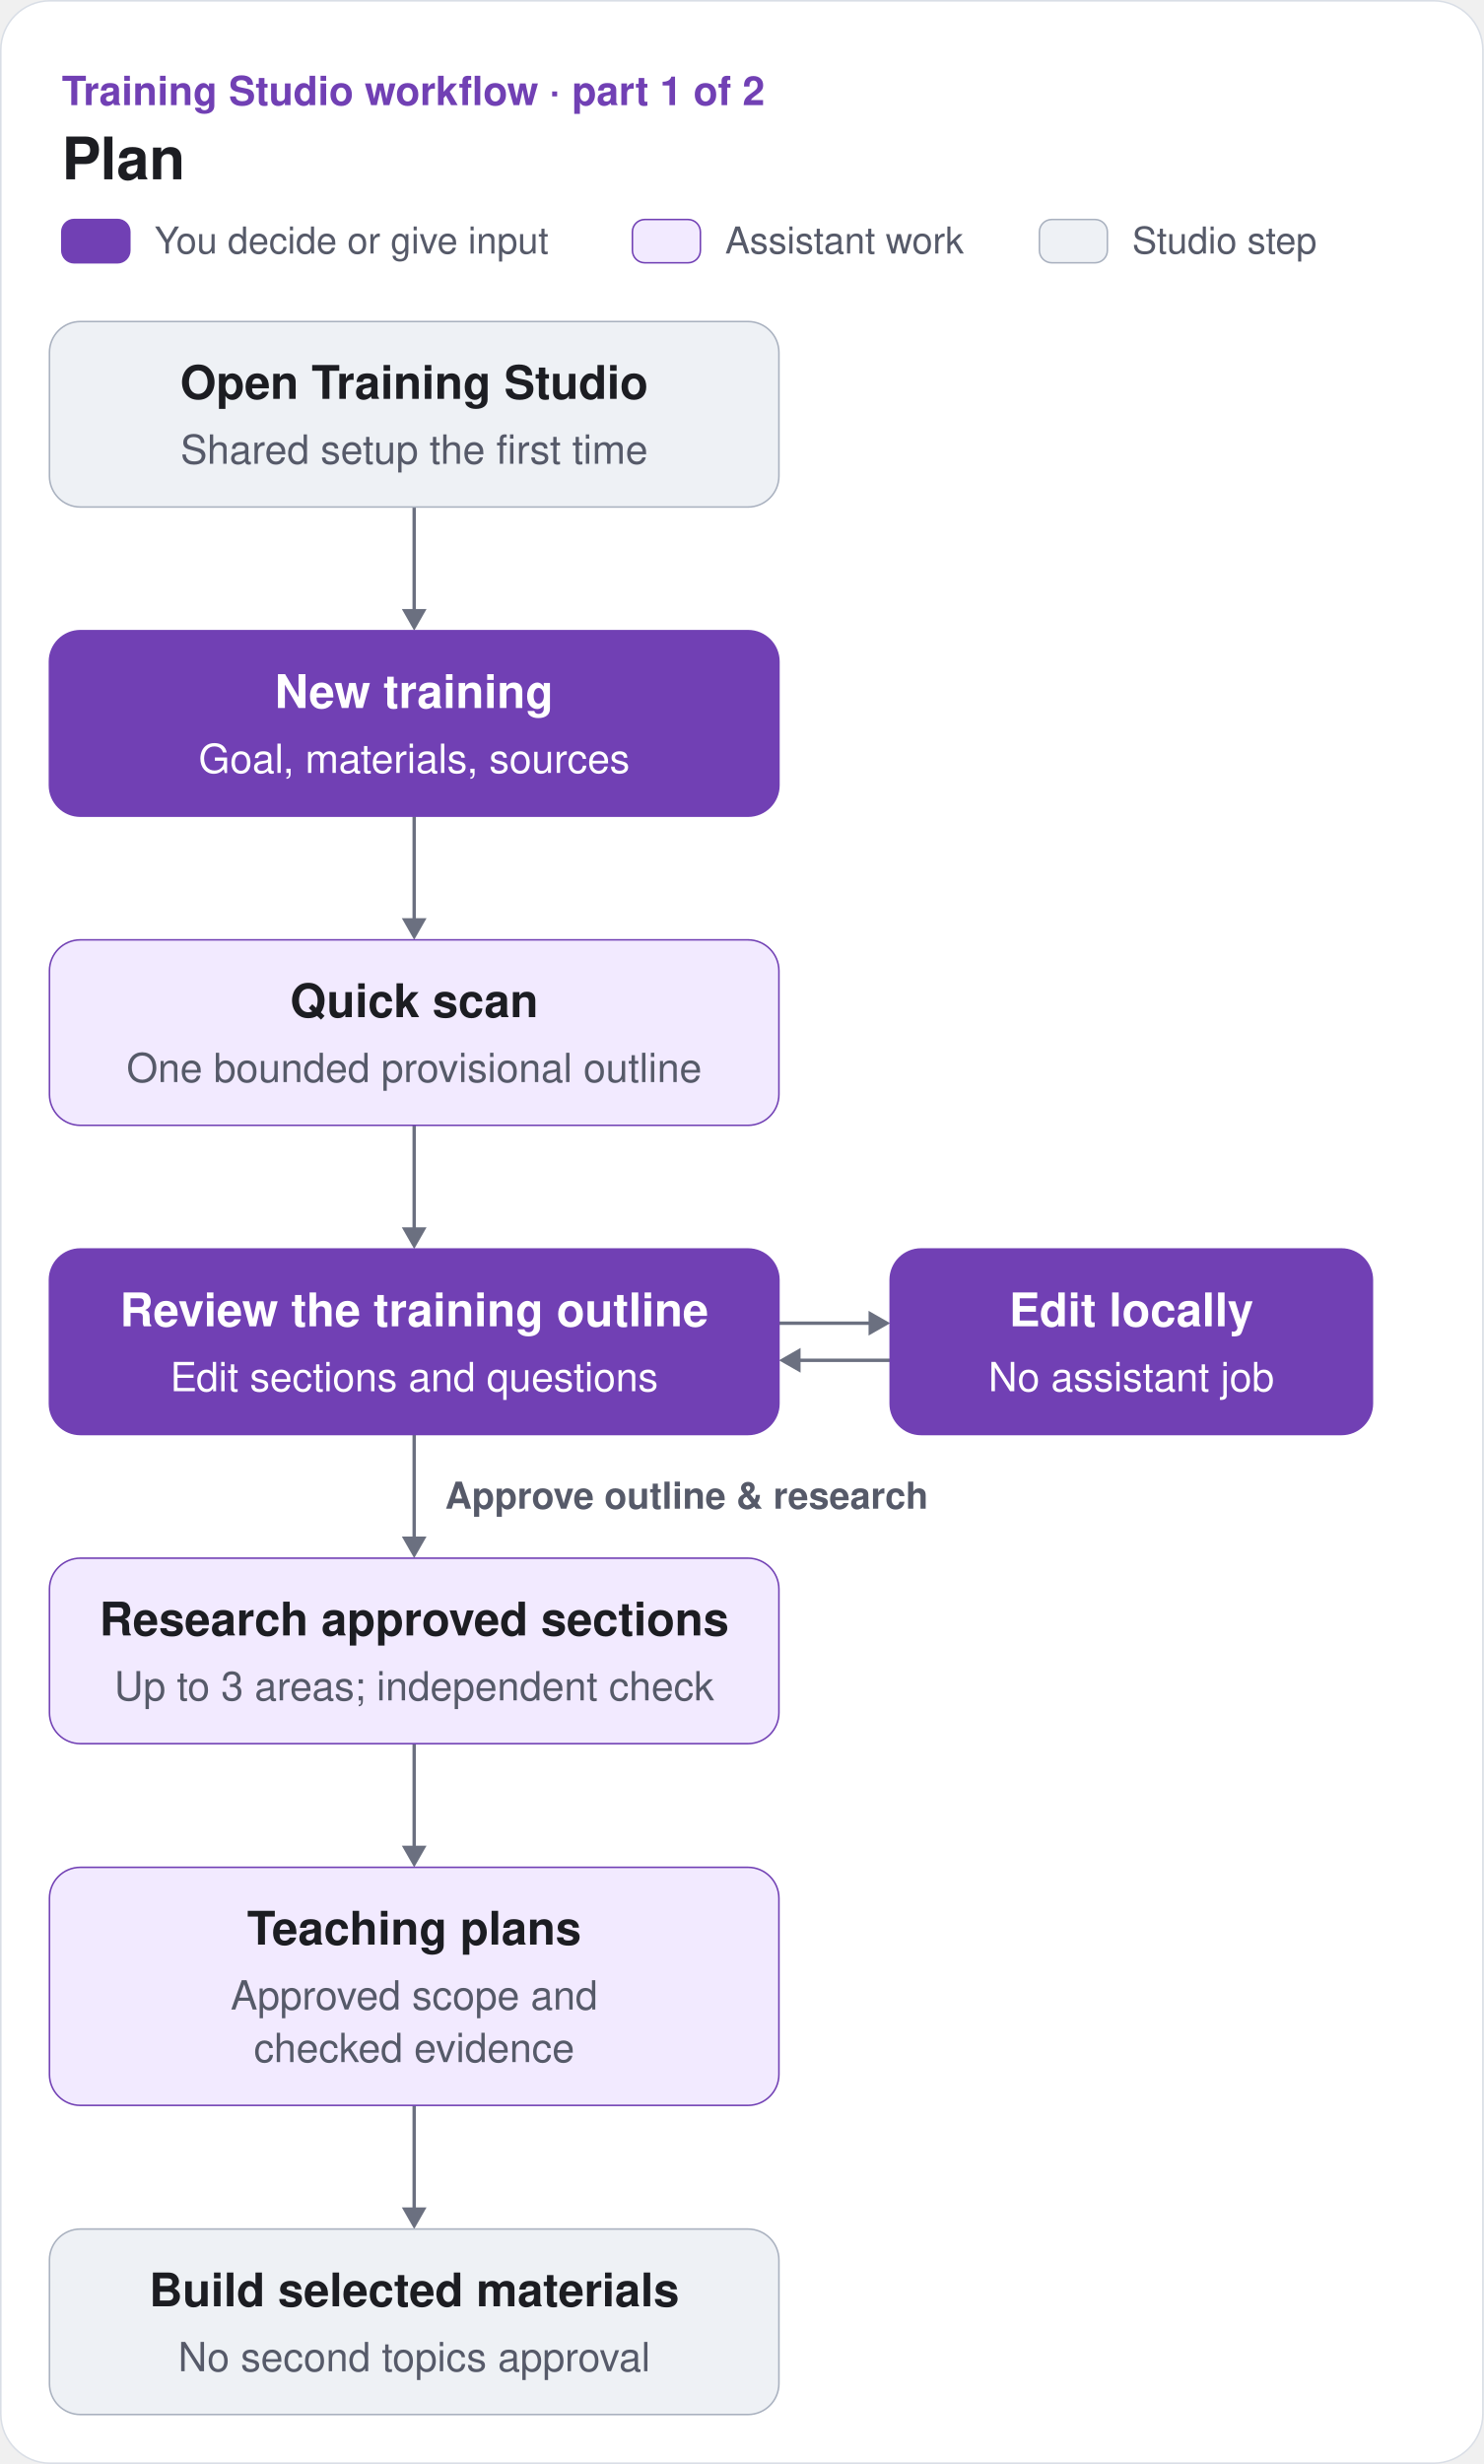
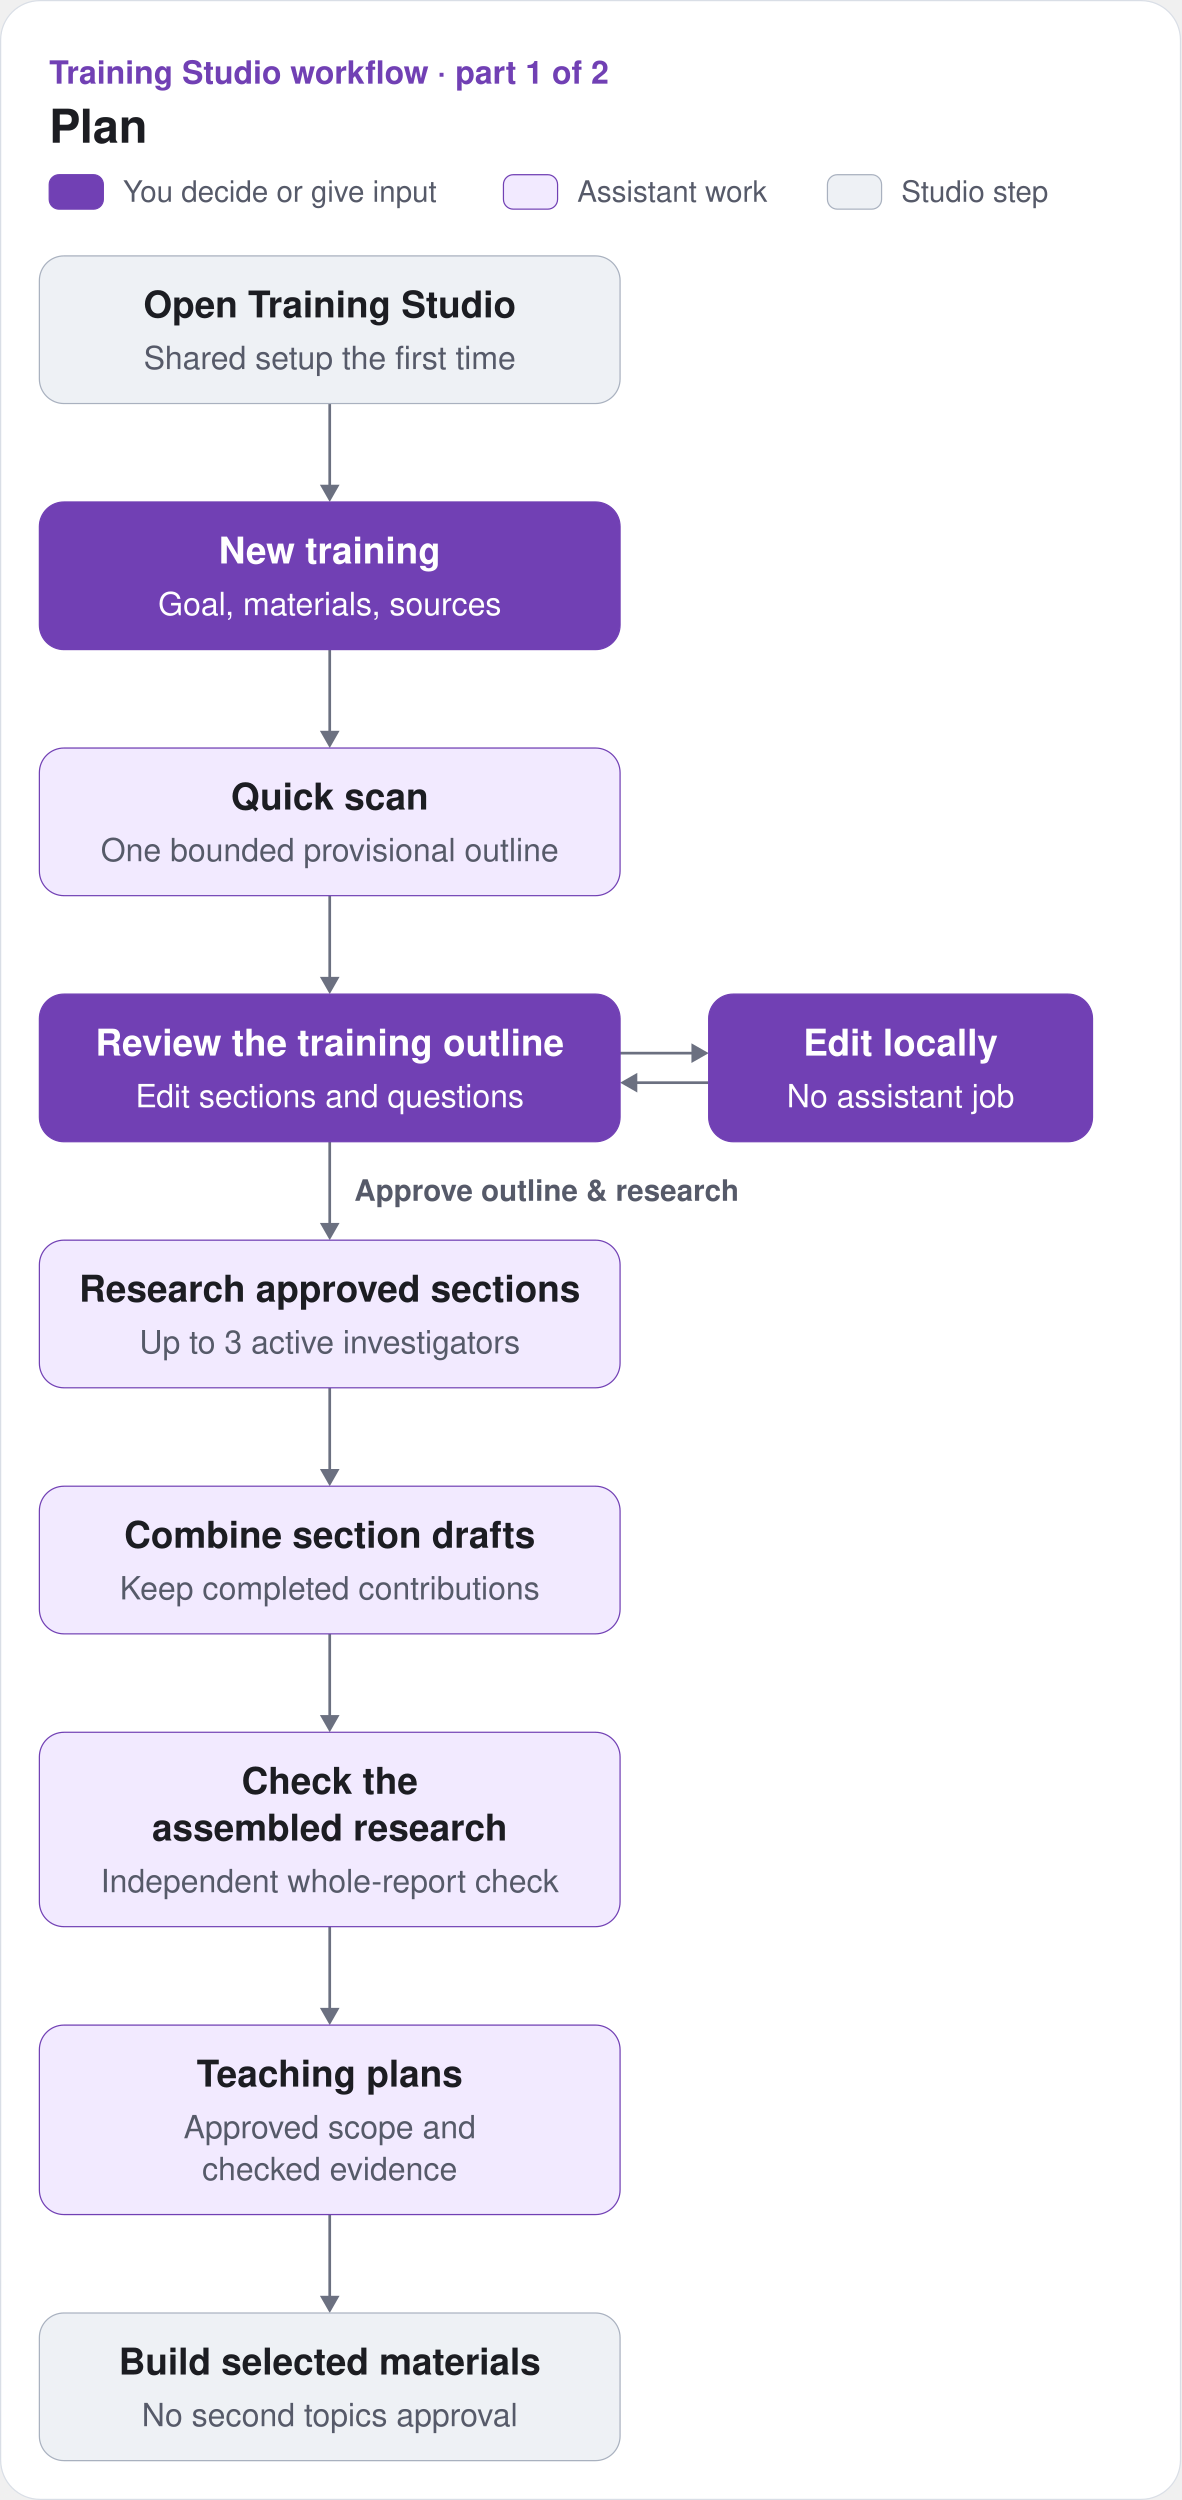
- <svg xmlns="http://www.w3.org/2000/svg" width="480" height="797" viewBox="0 0 480 797" role="img" aria-labelledby="title desc">
+ <svg xmlns="http://www.w3.org/2000/svg" width="480" height="1016" viewBox="0 0 480 1016" role="img" aria-labelledby="title desc">
  <style>svg{font-family:-apple-system,BlinkMacSystemFont,"SF Pro Text","Segoe UI",Helvetica,Arial,sans-serif}.title{font-weight:600}.bold{font-weight:700}.page,.you,.assistant,.studio{stroke-width:0.5}.wire{stroke-width:1.1}.page{fill:#ffffff;stroke:#d9dee6}.ink{fill:#1c1d22}.quiet{fill:#565a69}.accent-text{fill:#7140b4}.you{fill:#7140b4;stroke:#7140b4}.you-text{fill:#ffffff}.assistant{fill:#f2eaff;stroke:#7140b4}.studio{fill:#eef1f5;stroke:#a9b1bf}.wire{fill:none;stroke:#6b7080}.tip{fill:#6b7080}@media (prefers-color-scheme:dark){.page{fill:#191f29;stroke:#39404d}.ink{fill:#f3f4f8}.quiet{fill:#abb0c0}.accent-text{fill:#d2b1ff}.you{fill:#d2b1ff;stroke:#d2b1ff}.you-text{fill:#151c29}.assistant{fill:#342947;stroke:#d2b1ff}.studio{fill:#262d39;stroke:#5d6576}.wire{fill:none;stroke:#9aa0b0}.tip{fill:#9aa0b0}}</style>
-   <rect x="0.25" y="0.25" width="479.5" height="796.5" rx="16" class="page" />
+   <rect x="0.25" y="0.25" width="479.5" height="1015.5" rx="16" class="page" />
  <text x="20" y="34" font-size="13" class="accent-text title" text-anchor="start">Training Studio workflow · part 1 of 2</text>
  <text x="20" y="58" font-size="19" class="ink bold" text-anchor="start">Plan</text>
  <rect x="20" y="71" width="22" height="14" rx="4" class="you" />
  <text x="50" y="82" font-size="12" class="quiet" text-anchor="start">You decide or give input</text>
  <rect x="204.598" y="71" width="22" height="14" rx="4" class="assistant" />
  <text x="234.598" y="82" font-size="12" class="quiet" text-anchor="start">Assistant work</text>
  <rect x="336.271" y="71" width="22" height="14" rx="4" class="studio" />
  <text x="366.271" y="82" font-size="12" class="quiet" text-anchor="start">Studio step</text>
  <path d="M134 164L134 198" class="wire" />
  <path d="M134 204l-4 -7h8z" class="tip" />
  <path d="M134 264L134 298" class="wire" />
  <path d="M134 304l-4 -7h8z" class="tip" />
  <path d="M134 364L134 398" class="wire" />
  <path d="M134 404l-4 -7h8z" class="tip" />
  <path d="M134 464L134 498" class="wire" />
  <path d="M134 504l-4 -7h8z" class="tip" />
  <text x="144" y="488" font-size="12" class="quiet title" text-anchor="start">Approve outline &amp; research</text>
  <path d="M134 564L134 598" class="wire" />
  <path d="M134 604l-4 -7h8z" class="tip" />
-   <path d="M134 681L134 715" class="wire" />
-   <path d="M134 721l-4 -7h8z" class="tip" />
+   <path d="M134 664L134 698" class="wire" />
+   <path d="M134 704l-4 -7h8z" class="tip" />
+   <path d="M134 783L134 817" class="wire" />
+   <path d="M134 823l-4 -7h8z" class="tip" />
+   <path d="M134 900L134 934" class="wire" />
+   <path d="M134 940l-4 -7h8z" class="tip" />
  <path d="M252 428L282 428" class="wire" />
  <path d="M288 428l-7 -4v8z" class="tip" />
  <path d="M288 440L258 440" class="wire" />
  <path d="M252 440l7 -4v8z" class="tip" />
  <rect x="16" y="104" width="236" height="60" rx="10" class="studio" />
  <text x="134" y="129" font-size="15" class="ink bold" text-anchor="middle">Open Training Studio</text>
  <text x="134" y="150" font-size="13" class="quiet" text-anchor="middle">Shared setup the first time</text>
  <rect x="16" y="204" width="236" height="60" rx="10" class="you" />
  <text x="134" y="229" font-size="15" class="you-text bold" text-anchor="middle">New training</text>
  <text x="134" y="250" font-size="13" class="you-text" text-anchor="middle">Goal, materials, sources</text>
  <rect x="16" y="304" width="236" height="60" rx="10" class="assistant" />
  <text x="134" y="329" font-size="15" class="ink bold" text-anchor="middle">Quick scan</text>
  <text x="134" y="350" font-size="13" class="quiet" text-anchor="middle">One bounded provisional outline</text>
  <rect x="16" y="404" width="236" height="60" rx="10" class="you" />
  <text x="134" y="429" font-size="15" class="you-text bold" text-anchor="middle">Review the training outline</text>
  <text x="134" y="450" font-size="13" class="you-text" text-anchor="middle">Edit sections and questions</text>
  <rect x="16" y="504" width="236" height="60" rx="10" class="assistant" />
  <text x="134" y="529" font-size="15" class="ink bold" text-anchor="middle">Research approved sections</text>
-   <text x="134" y="550" font-size="13" class="quiet" text-anchor="middle">Up to 3 areas; independent check</text>
-   <rect x="16" y="604" width="236" height="77" rx="10" class="assistant" />
-   <text x="134" y="629" font-size="15" class="ink bold" text-anchor="middle">Teaching plans</text>
-   <text x="134" y="650" font-size="13" class="quiet" text-anchor="middle">Approved scope and</text>
-   <text x="134" y="667" font-size="13" class="quiet" text-anchor="middle">checked evidence</text>
-   <rect x="16" y="721" width="236" height="60" rx="10" class="studio" />
-   <text x="134" y="746" font-size="15" class="ink bold" text-anchor="middle">Build selected materials</text>
-   <text x="134" y="767" font-size="13" class="quiet" text-anchor="middle">No second topics approval</text>
+   <text x="134" y="550" font-size="13" class="quiet" text-anchor="middle">Up to 3 active investigators</text>
+   <rect x="16" y="604" width="236" height="60" rx="10" class="assistant" />
+   <text x="134" y="629" font-size="15" class="ink bold" text-anchor="middle">Combine section drafts</text>
+   <text x="134" y="650" font-size="13" class="quiet" text-anchor="middle">Keep completed contributions</text>
+   <rect x="16" y="704" width="236" height="79" rx="10" class="assistant" />
+   <text x="134" y="729" font-size="15" class="ink bold" text-anchor="middle">Check the</text>
+   <text x="134" y="748" font-size="15" class="ink bold" text-anchor="middle">assembled research</text>
+   <text x="134" y="769" font-size="13" class="quiet" text-anchor="middle">Independent whole-report check</text>
+   <rect x="16" y="823" width="236" height="77" rx="10" class="assistant" />
+   <text x="134" y="848" font-size="15" class="ink bold" text-anchor="middle">Teaching plans</text>
+   <text x="134" y="869" font-size="13" class="quiet" text-anchor="middle">Approved scope and</text>
+   <text x="134" y="886" font-size="13" class="quiet" text-anchor="middle">checked evidence</text>
+   <rect x="16" y="940" width="236" height="60" rx="10" class="studio" />
+   <text x="134" y="965" font-size="15" class="ink bold" text-anchor="middle">Build selected materials</text>
+   <text x="134" y="986" font-size="13" class="quiet" text-anchor="middle">No second topics approval</text>
  <rect x="288" y="404" width="156" height="60" rx="10" class="you" />
  <text x="366" y="429" font-size="15" class="you-text bold" text-anchor="middle">Edit locally</text>
  <text x="366" y="450" font-size="13" class="you-text" text-anchor="middle">No assistant job</text>
</svg>
